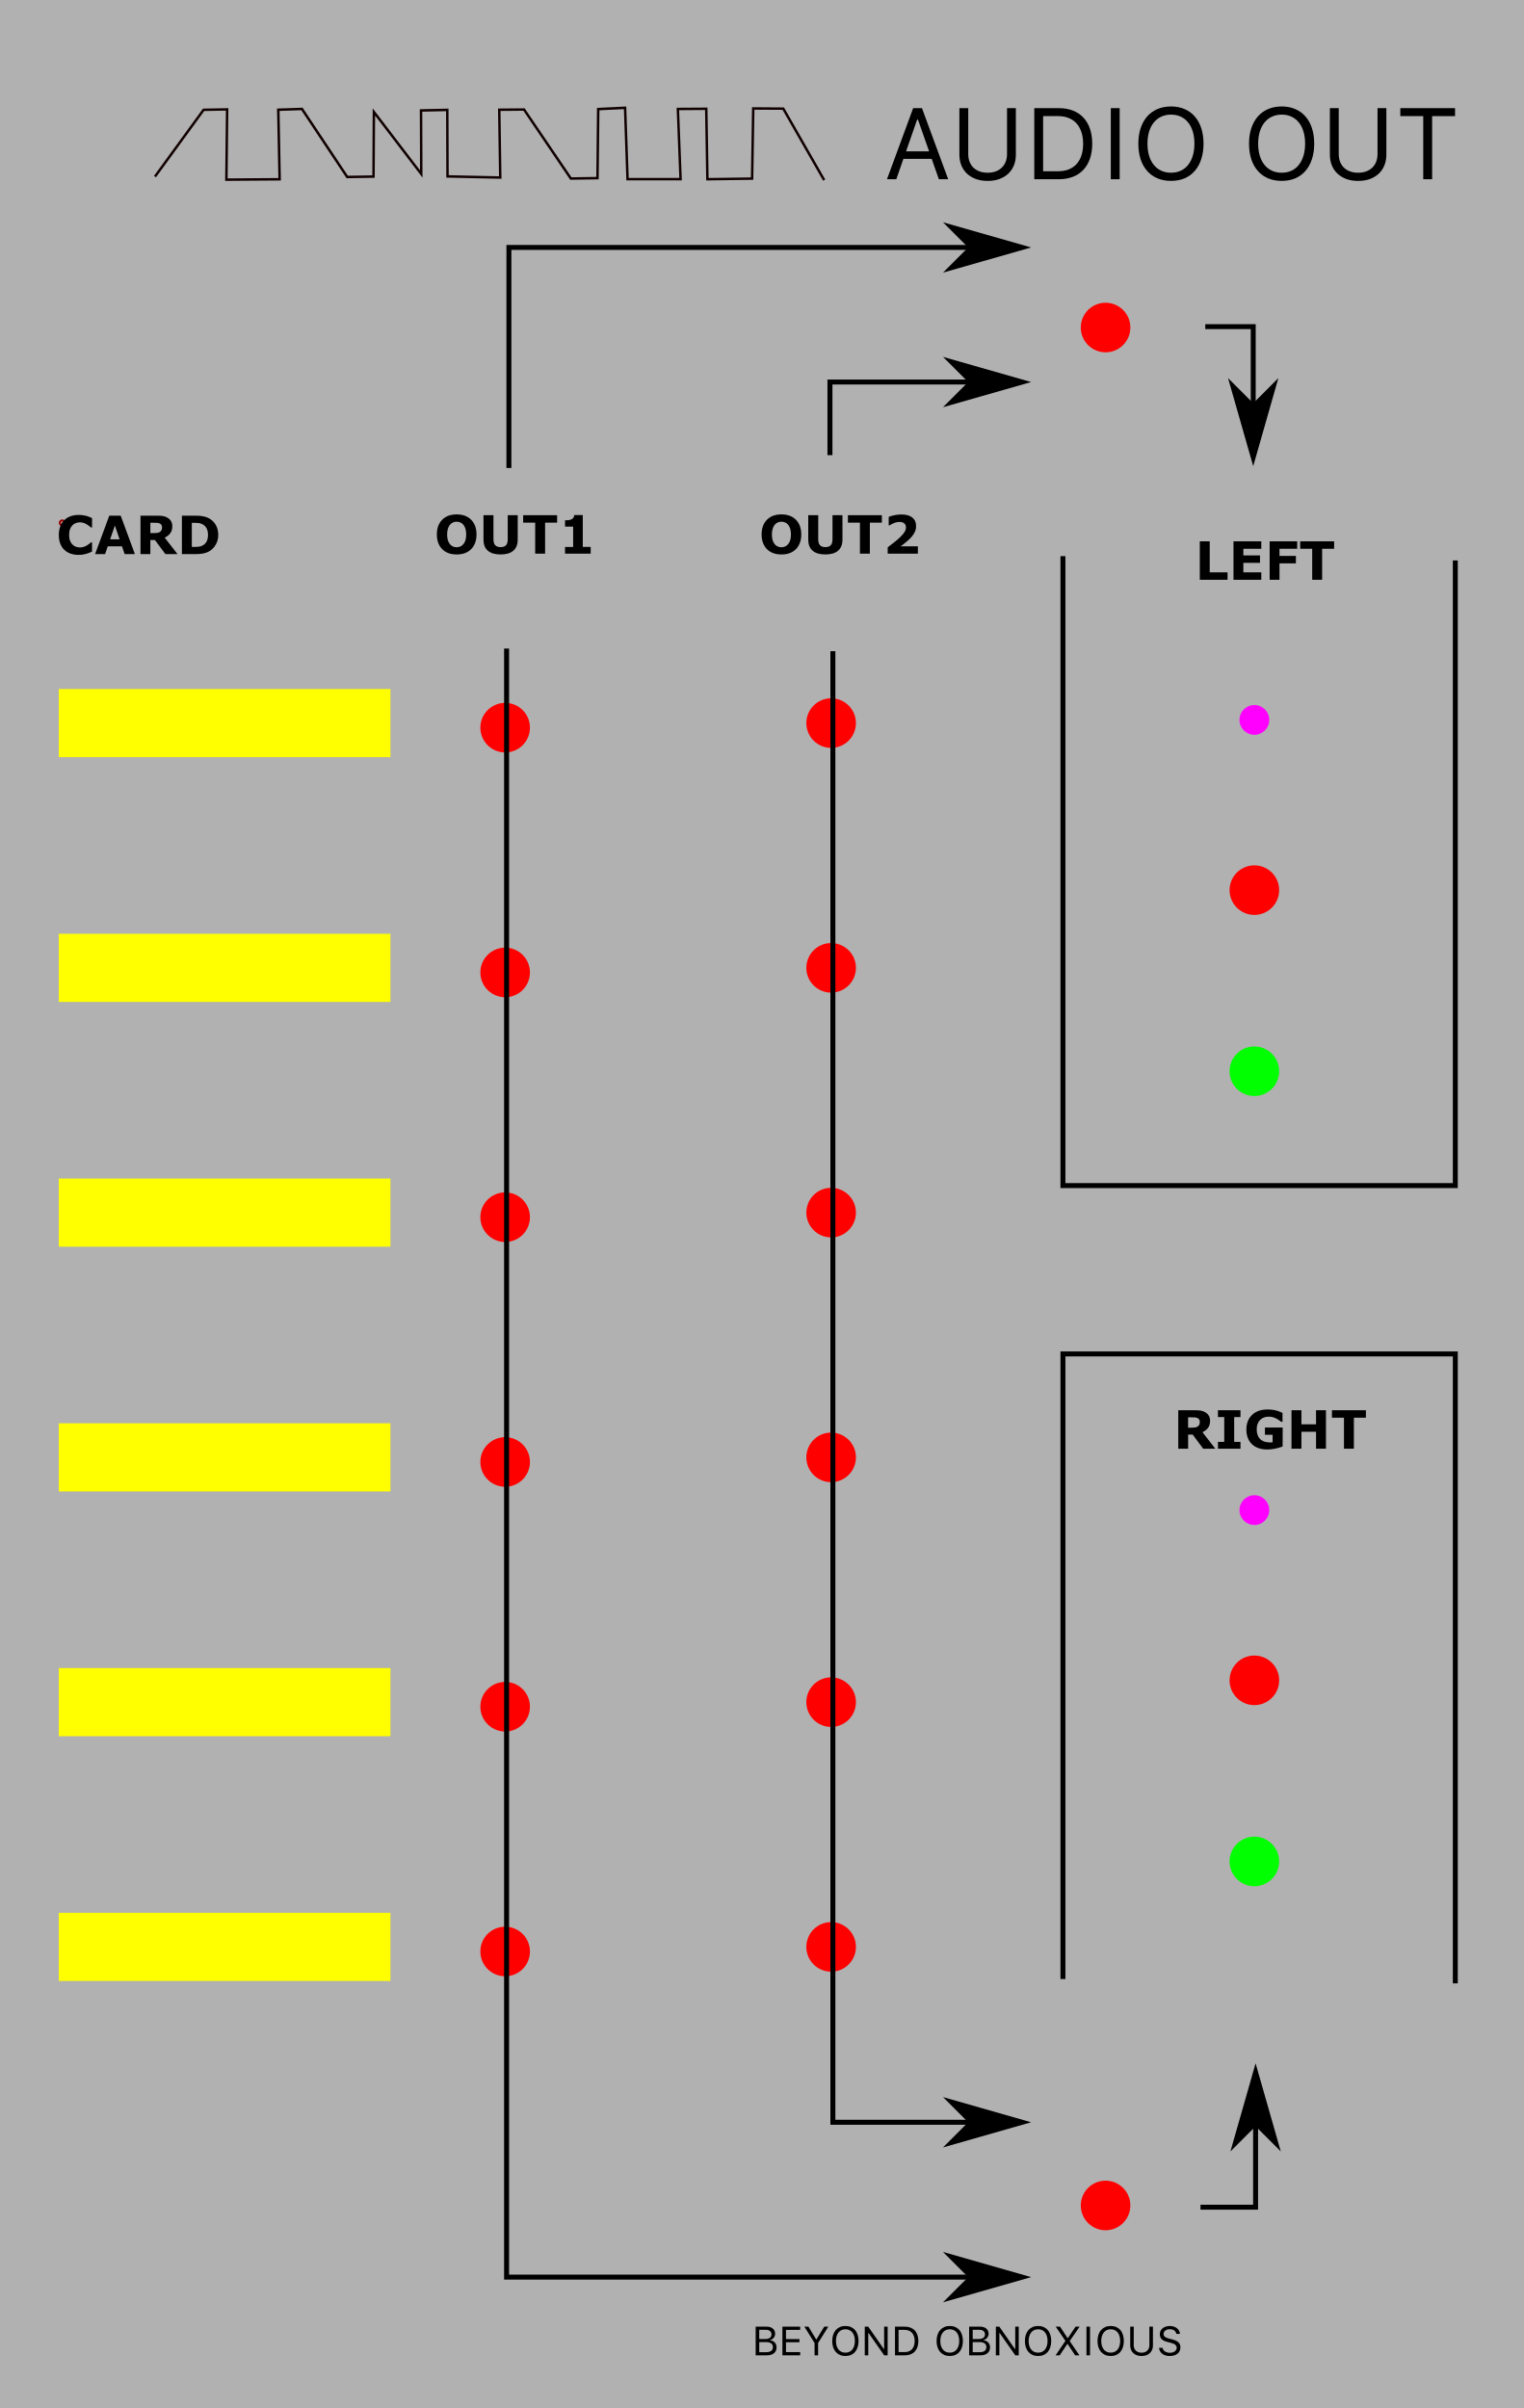
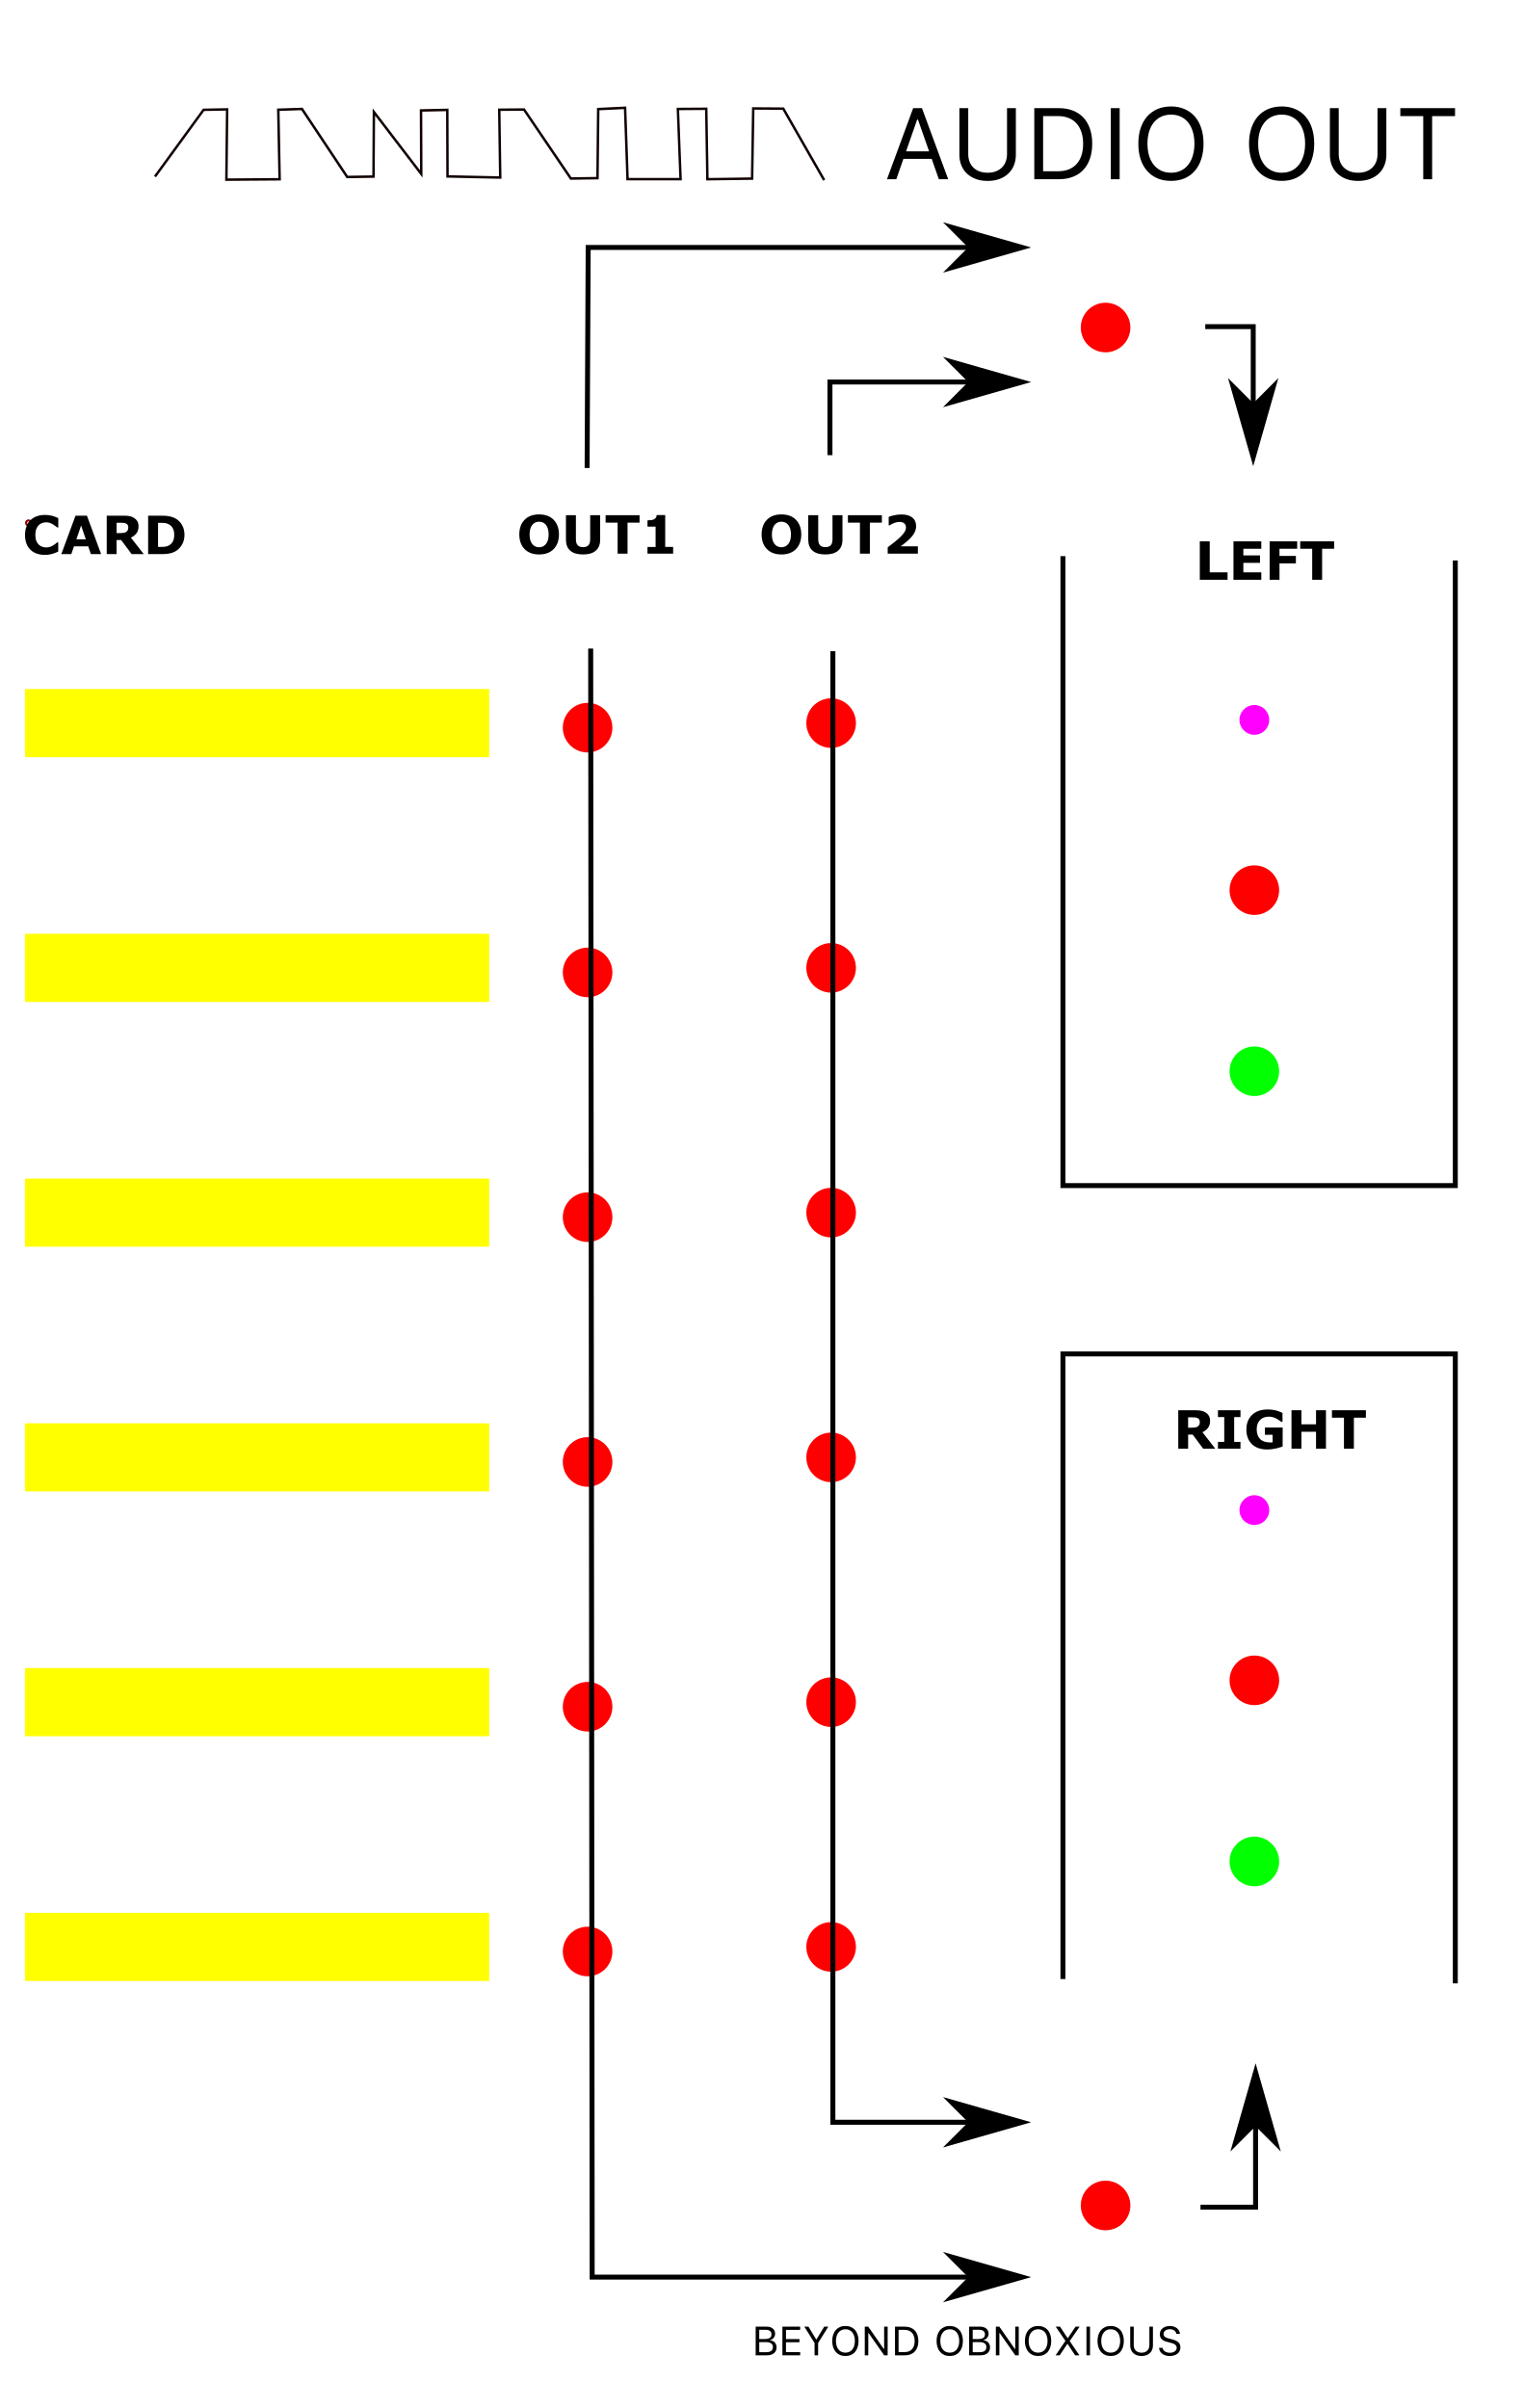
<svg xmlns="http://www.w3.org/2000/svg" width="81.28mm" height="128.5mm" viewBox="0 0 81.28 128.5" version="1.1" id="svg1199">
  <defs id="defs1196">
    <marker style="overflow:visible" id="Arrow1Lend" refX="0" refY="0" orient="auto">
      <path transform="matrix(-0.8,0,0,-0.8,-10,0)" style="fill:context-stroke;fill-rule:evenodd;stroke:context-stroke;stroke-width:1pt" d="M 0,0 5,-5 -12.5,0 5,5 Z" id="path6358" />
    </marker>
    <marker style="overflow:visible" id="marker6625" refX="0" refY="0" orient="auto">
      <path transform="matrix(0.8,0,0,0.8,10,0)" style="fill:context-stroke;fill-rule:evenodd;stroke:context-stroke;stroke-width:1pt" d="M 0,0 5,-5 -12.5,0 5,5 Z" id="path6623" />
    </marker>
    <marker style="overflow:visible" id="Arrow1Lstart" refX="0" refY="0" orient="auto">
      <path transform="matrix(0.8,0,0,0.8,10,0)" style="fill:context-stroke;fill-rule:evenodd;stroke:context-stroke;stroke-width:1pt" d="M 0,0 5,-5 -12.5,0 5,5 Z" id="path6355" />
    </marker>
    <marker style="overflow:visible" id="Arrow1Lend-5" refX="0" refY="0" orient="auto">
      <path transform="matrix(-0.8,0,0,-0.8,-10,0)" style="fill:context-stroke;fill-rule:evenodd;stroke:context-stroke;stroke-width:1pt" d="M 0,0 5,-5 -12.5,0 5,5 Z" id="path6358-6" />
    </marker>
  </defs>
-   <g id="layer3" style="display:inline">
+   <g id="layer3" style="display:none">
    <rect style="display:inline;fill:#b1b1b1;fill-opacity:1;stroke:#980000;stroke-width:0.313" id="rect1059" width="108.311" height="131.588" x="-2.507" y="-1.262" />
  </g>
  <g id="layer1" style="display:inline">
-     <rect id="f9b09e17-fc78-4216-9b09-40d2874876ff" data-name="Screen" y="102.076" width="17.694" height="3.636" x="3.137" style="display:inline;fill:#ffff00;stroke-width:0.071" />
-     <circle id="b903da6b-121c-4663-8772-b399a6eccb9e-7" data-name="Tempo#RoundLargeBlackKnob" cx="26.953" cy="104.139" r="1.323" style="display:inline;fill:#ff0000;stroke-width:0.265" />
+     <rect id="f9b09e17-fc78-4216-9b09-40d2874876ff" data-name="Screen" y="102.076" width="24.766" height="3.636" x="1.335" style="display:inline;fill:#ffff00;stroke-width:0.084" />
+     <circle id="b903da6b-121c-4663-8772-b399a6eccb9e-7" data-name="Tempo#RoundLargeBlackKnob" cx="31.352" cy="104.139" r="1.323" style="display:inline;fill:#ff0000;stroke-width:0.265" />
    <circle id="b903da6b-121c-4663-8772-b399a6eccb9e-7-7" data-name="Tempo#RoundLargeBlackKnob" cx="44.346" cy="103.894" r="1.323" style="display:inline;fill:#ff0000;stroke-width:0.265" />
    <circle id="b903da6b-121c-4663-8772-b399a6eccb9e-7-7-55" data-name="Tempo#RoundLargeBlackKnob" cx="58.989" cy="117.692" r="1.323" style="display:inline;fill:#ff0000;stroke-width:0.265" />
    <circle id="b903da6b-121c-4663-8772-b399a6eccb9e-7-7-55-4" data-name="Tempo#RoundLargeBlackKnob" cx="58.989" cy="17.478" r="1.323" style="display:inline;fill:#ff0000;stroke-width:0.265" />
-     <rect id="f9b09e17-fc78-4216-9b09-40d2874876ff-3" data-name="Screen" y="49.83" width="17.694" height="3.636" x="3.137" style="display:inline;fill:#ffff00;stroke-width:0.071" />
-     <circle id="b903da6b-121c-4663-8772-b399a6eccb9e-7-0" data-name="Tempo#RoundLargeBlackKnob" cx="26.953" cy="51.893" r="1.323" style="display:inline;fill:#ff0000;stroke-width:0.265" />
+     <rect id="f9b09e17-fc78-4216-9b09-40d2874876ff-3" data-name="Screen" y="49.83" width="24.766" height="3.636" x="1.335" style="display:inline;fill:#ffff00;stroke-width:0.084" />
+     <circle id="b903da6b-121c-4663-8772-b399a6eccb9e-7-0" data-name="Tempo#RoundLargeBlackKnob" cx="31.352" cy="51.893" r="1.323" style="display:inline;fill:#ff0000;stroke-width:0.265" />
    <circle id="b903da6b-121c-4663-8772-b399a6eccb9e-7-7-8" data-name="Tempo#RoundLargeBlackKnob" cx="44.346" cy="51.648" r="1.323" style="display:inline;fill:#ff0000;stroke-width:0.265" />
-     <rect id="f9b09e17-fc78-4216-9b09-40d2874876ff-09" data-name="Screen" y="75.953" width="17.694" height="3.636" x="3.137" style="display:inline;fill:#ffff00;stroke-width:0.071" />
-     <circle id="b903da6b-121c-4663-8772-b399a6eccb9e-7-37" data-name="Tempo#RoundLargeBlackKnob" cx="26.953" cy="78.016" r="1.323" style="display:inline;fill:#ff0000;stroke-width:0.265" />
+     <rect id="f9b09e17-fc78-4216-9b09-40d2874876ff-09" data-name="Screen" y="75.953" width="24.766" height="3.636" x="1.335" style="display:inline;fill:#ffff00;stroke-width:0.084" />
+     <circle id="b903da6b-121c-4663-8772-b399a6eccb9e-7-37" data-name="Tempo#RoundLargeBlackKnob" cx="31.352" cy="78.016" r="1.323" style="display:inline;fill:#ff0000;stroke-width:0.265" />
    <circle id="b903da6b-121c-4663-8772-b399a6eccb9e-7-7-5" data-name="Tempo#RoundLargeBlackKnob" cx="44.346" cy="77.771" r="1.323" style="display:inline;fill:#ff0000;stroke-width:0.265" />
-     <rect id="f9b09e17-fc78-4216-9b09-40d2874876ff-09-3" data-name="Screen" y="62.892" width="17.694" height="3.636" x="3.137" style="display:inline;fill:#ffff00;stroke-width:0.071" />
-     <circle id="b903da6b-121c-4663-8772-b399a6eccb9e-7-37-0" data-name="Tempo#RoundLargeBlackKnob" cx="26.953" cy="64.954" r="1.323" style="display:inline;fill:#ff0000;stroke-width:0.265" />
+     <rect id="f9b09e17-fc78-4216-9b09-40d2874876ff-09-3" data-name="Screen" y="62.892" width="24.766" height="3.636" x="1.335" style="display:inline;fill:#ffff00;stroke-width:0.084" />
+     <circle id="b903da6b-121c-4663-8772-b399a6eccb9e-7-37-0" data-name="Tempo#RoundLargeBlackKnob" cx="31.352" cy="64.954" r="1.323" style="display:inline;fill:#ff0000;stroke-width:0.265" />
    <circle id="b903da6b-121c-4663-8772-b399a6eccb9e-7-7-5-4" data-name="Tempo#RoundLargeBlackKnob" cx="44.346" cy="64.71" r="1.323" style="display:inline;fill:#ff0000;stroke-width:0.265" />
-     <rect id="f9b09e17-fc78-4216-9b09-40d2874876ff-2" data-name="Screen" y="89.015" width="17.694" height="3.636" x="3.137" style="display:inline;fill:#ffff00;stroke-width:0.071" />
-     <circle id="b903da6b-121c-4663-8772-b399a6eccb9e-7-9" data-name="Tempo#RoundLargeBlackKnob" cx="26.953" cy="91.077" r="1.323" style="display:inline;fill:#ff0000;stroke-width:0.265" />
+     <rect id="f9b09e17-fc78-4216-9b09-40d2874876ff-2" data-name="Screen" y="89.015" width="24.766" height="3.636" x="1.335" style="display:inline;fill:#ffff00;stroke-width:0.084" />
+     <circle id="b903da6b-121c-4663-8772-b399a6eccb9e-7-9" data-name="Tempo#RoundLargeBlackKnob" cx="31.352" cy="91.077" r="1.323" style="display:inline;fill:#ff0000;stroke-width:0.265" />
    <circle id="b903da6b-121c-4663-8772-b399a6eccb9e-7-7-7" data-name="Tempo#RoundLargeBlackKnob" cx="44.346" cy="90.833" r="1.323" style="display:inline;fill:#ff0000;stroke-width:0.265" />
-     <rect id="f9b09e17-fc78-4216-9b09-40d2874876ff-0" data-name="Screen" y="36.769" width="17.694" height="3.636" x="3.137" style="display:inline;fill:#ffff00;stroke-width:0.071" />
-     <circle id="b903da6b-121c-4663-8772-b399a6eccb9e-7-4" data-name="Tempo#RoundLargeBlackKnob" cx="26.953" cy="38.831" r="1.323" style="display:inline;fill:#ff0000;stroke-width:0.265" />
+     <rect id="f9b09e17-fc78-4216-9b09-40d2874876ff-0" data-name="Screen" y="36.769" width="24.766" height="3.636" x="1.335" style="display:inline;fill:#ffff00;stroke-width:0.084" />
+     <circle id="b903da6b-121c-4663-8772-b399a6eccb9e-7-4" data-name="Tempo#RoundLargeBlackKnob" cx="31.352" cy="38.831" r="1.323" style="display:inline;fill:#ff0000;stroke-width:0.265" />
    <circle id="b903da6b-121c-4663-8772-b399a6eccb9e-7-7-6" data-name="Tempo#RoundLargeBlackKnob" cx="44.346" cy="38.587" r="1.323" style="display:inline;fill:#ff0000;stroke-width:0.265" />
    <circle id="b39d990d-64d8-41f9-b92c-7dcc2247a0f0-1-4-4-6-1" data-name="In03#PJ301MPort" cx="66.928" cy="57.166" r="1.323" style="display:inline;opacity:0.99;fill:#00ff00;stroke-width:0.265" />
    <circle id="circle3173" data-name="RGreen1#RedLight" cx="66.928" cy="38.417" r="0.794" style="display:inline;fill:#ff00ff;stroke-width:0.265" />
    <circle id="b903da6b-121c-4663-8772-b399a6eccb9e-76" data-name="Tempo#RoundLargeBlackKnob" cx="66.928" cy="47.501" r="1.323" style="display:inline;fill:#ff0000;stroke-width:0.265" />
    <circle id="b39d990d-64d8-41f9-b92c-7dcc2247a0f0-1-4-4-6-1-1" data-name="In03#PJ301MPort" cx="66.928" cy="99.334" r="1.323" style="display:inline;opacity:0.99;fill:#00ff00;stroke-width:0.265" />
    <circle id="circle3173-9" data-name="RGreen1#RedLight" cx="66.928" cy="80.585" r="0.794" style="display:inline;fill:#ff00ff;stroke-width:0.265" />
    <circle id="b903da6b-121c-4663-8772-b399a6eccb9e-76-2" data-name="Tempo#RoundLargeBlackKnob" cx="66.928" cy="89.669" r="1.323" style="display:inline;fill:#ff0000;stroke-width:0.265" />
  </g>
  <g id="layer2" style="display:inline">
-     <g id="path1674">
+     <g id="path1674" transform="translate(-1.801821)">
      <path style="color:#000000;fill:#b1b1b1;stroke-width:0.265;-inkscape-stroke:none" d="m 3.38,27.902 a 0.055,0.055 0 0 1 -0.055,0.055 0.055,0.055 0 0 1 -0.055,-0.055 0.055,0.055 0 0 1 0.055,-0.055 0.055,0.055 0 0 1 0.055,0.055 z" id="path1860" />
      <path style="color:#000000;fill:#980000;-inkscape-stroke:none" d="m 3.324,27.715 c -0.102,0 -0.188,0.086 -0.188,0.188 0,0.102 0.086,0.188 0.188,0.188 0.102,0 0.188,-0.086 0.188,-0.188 0,-0.102 -0.086,-0.188 -0.188,-0.188 z m 0,0.109 c 0.041,0 0.078,0.037 0.078,0.078 0,0.041 -0.037,0.076 -0.078,0.076 -0.041,0 -0.076,-0.035 -0.076,-0.076 0,-0.041 0.035,-0.078 0.076,-0.078 z" id="path1862" />
    </g>
-     <g aria-label="CARD" id="text2294" style="font-weight:bold;font-size:2.822px;-inkscape-font-specification:'sans-serif, Bold';stroke-width:0.265">
-       <path d="m 4.185,29.61 q -0.229,0 -0.423,-0.068 -0.193,-0.068 -0.332,-0.201 -0.139,-0.134 -0.216,-0.333 -0.076,-0.2 -0.076,-0.462 0,-0.244 0.073,-0.442 0.073,-0.198 0.212,-0.34 0.134,-0.136 0.331,-0.211 0.198,-0.074 0.433,-0.074 0.13,0 0.233,0.015 0.105,0.014 0.193,0.037 0.092,0.026 0.167,0.059 0.076,0.032 0.132,0.059 v 0.497 h -0.061 q -0.039,-0.033 -0.098,-0.079 -0.058,-0.045 -0.132,-0.09 -0.076,-0.044 -0.164,-0.074 -0.088,-0.03 -0.189,-0.03 -0.112,0 -0.212,0.036 -0.101,0.034 -0.186,0.116 -0.081,0.079 -0.132,0.208 -0.05,0.13 -0.05,0.314 0,0.193 0.054,0.322 0.055,0.13 0.138,0.204 0.084,0.076 0.187,0.109 0.103,0.032 0.204,0.032 0.096,0 0.19,-0.029 0.095,-0.029 0.175,-0.079 0.068,-0.04 0.125,-0.085 0.058,-0.045 0.095,-0.079 h 0.055 v 0.491 q -0.077,0.034 -0.147,0.065 -0.07,0.03 -0.147,0.052 -0.101,0.029 -0.189,0.044 -0.088,0.015 -0.243,0.015 z" id="path1864" />
+     <g aria-label="CARD" id="text2294" style="font-weight:bold;font-size:2.822px;-inkscape-font-specification:'sans-serif, Bold';stroke-width:0.265" transform="translate(-1.801821)">
+       <path d="m 4.185,29.61 q -0.229,0 -0.423,-0.068 Q 3.569,29.475 3.429,29.341 3.29,29.208 3.213,29.008 3.137,28.808 3.137,28.546 q 0,-0.244 0.073,-0.442 0.073,-0.198 0.212,-0.34 0.134,-0.136 0.331,-0.211 0.198,-0.074 0.433,-0.074 0.13,0 0.233,0.015 0.105,0.014 0.193,0.037 0.092,0.026 0.167,0.059 0.076,0.032 0.132,0.059 V 28.146 h -0.061 q -0.039,-0.033 -0.098,-0.079 -0.058,-0.045 -0.132,-0.09 -0.076,-0.044 -0.164,-0.074 -0.088,-0.03 -0.189,-0.03 -0.112,0 -0.212,0.036 -0.101,0.034 -0.186,0.116 -0.081,0.079 -0.132,0.208 -0.05,0.13 -0.05,0.314 0,0.193 0.054,0.322 0.055,0.13 0.138,0.204 0.084,0.076 0.187,0.109 0.103,0.032 0.204,0.032 0.096,0 0.19,-0.029 0.095,-0.029 0.175,-0.079 0.068,-0.04 0.125,-0.085 0.058,-0.045 0.095,-0.079 h 0.055 v 0.491 q -0.077,0.034 -0.147,0.065 -0.07,0.03 -0.147,0.052 -0.101,0.029 -0.189,0.044 -0.088,0.015 -0.243,0.015 z" id="path1864" />
      <path d="M 7.198,29.57 H 6.651 L 6.509,29.155 H 5.749 L 5.607,29.57 H 5.073 L 5.831,27.518 H 6.44 Z M 6.381,28.779 6.129,28.043 5.877,28.779 Z" id="path1866" />
-       <path d="m 8.647,28.146 q 0,-0.077 -0.032,-0.132 -0.032,-0.055 -0.109,-0.087 -0.054,-0.022 -0.125,-0.026 -0.072,-0.005 -0.167,-0.005 H 8.022 v 0.553 h 0.163 q 0.127,0 0.212,-0.012 0.085,-0.012 0.143,-0.057 0.055,-0.043 0.08,-0.094 0.026,-0.052 0.026,-0.139 z M 9.472,29.57 H 8.826 L 8.266,28.818 H 8.022 V 29.57 H 7.496 v -2.052 h 0.887 q 0.182,0 0.313,0.021 0.131,0.021 0.245,0.09 0.116,0.069 0.183,0.179 0.069,0.109 0.069,0.274 0,0.227 -0.106,0.371 -0.105,0.143 -0.3,0.238 z" id="path1868" />
+       <path d="m 8.647,28.146 q 0,-0.077 -0.032,-0.132 -0.032,-0.055 -0.109,-0.087 -0.054,-0.022 -0.125,-0.026 -0.072,-0.005 -0.167,-0.005 h -0.192 v 0.553 h 0.163 q 0.127,0 0.212,-0.012 0.085,-0.012 0.143,-0.057 0.055,-0.043 0.08,-0.094 0.026,-0.052 0.026,-0.139 z M 9.472,29.57 H 8.826 L 8.266,28.818 H 8.022 V 29.57 H 7.496 v -2.052 h 0.887 q 0.182,0 0.313,0.021 0.131,0.021 0.245,0.09 0.116,0.069 0.183,0.179 0.069,0.109 0.069,0.274 0,0.227 -0.106,0.371 -0.105,0.143 -0.3,0.238 z" id="path1868" />
      <path d="m 11.645,28.546 q 0,0.287 -0.131,0.514 -0.131,0.226 -0.331,0.347 -0.15,0.091 -0.329,0.127 -0.179,0.036 -0.424,0.036 H 9.706 v -2.052 h 0.744 q 0.251,0 0.433,0.043 0.182,0.041 0.306,0.119 0.212,0.13 0.333,0.35 0.123,0.219 0.123,0.517 z m -0.547,-0.004 q 0,-0.203 -0.074,-0.346 -0.073,-0.145 -0.233,-0.226 -0.081,-0.04 -0.167,-0.054 -0.084,-0.015 -0.255,-0.015 h -0.134 v 1.284 h 0.134 q 0.189,0 0.277,-0.017 0.088,-0.018 0.172,-0.063 0.145,-0.083 0.212,-0.22 0.068,-0.139 0.068,-0.343 z" id="path1870" />
    </g>
-     <g aria-label="OUT1" id="text2294-6" style="font-weight:bold;font-size:2.822px;-inkscape-font-specification:'sans-serif, Bold';stroke-width:0.265">
+     <g aria-label="OUT1" id="text2294-6" style="font-weight:bold;font-size:2.822px;-inkscape-font-specification:'sans-serif, Bold';stroke-width:0.265" transform="translate(4.399202)">
      <path d="m 25.424,28.52 q 0,0.491 -0.281,0.78 -0.281,0.288 -0.777,0.288 -0.495,0 -0.776,-0.288 -0.281,-0.289 -0.281,-0.78 0,-0.495 0.281,-0.781 0.281,-0.288 0.776,-0.288 0.493,0 0.776,0.288 0.282,0.287 0.282,0.781 z m -0.701,0.52 q 0.077,-0.094 0.114,-0.22 0.037,-0.128 0.037,-0.3 0,-0.185 -0.043,-0.314 -0.043,-0.13 -0.112,-0.209 -0.07,-0.083 -0.163,-0.12 -0.091,-0.037 -0.19,-0.037 -0.101,0 -0.19,0.036 -0.088,0.036 -0.163,0.119 -0.069,0.077 -0.113,0.214 -0.043,0.135 -0.043,0.314 0,0.183 0.041,0.313 0.043,0.128 0.112,0.209 0.069,0.081 0.161,0.12 0.092,0.039 0.194,0.039 0.102,0 0.194,-0.039 0.092,-0.04 0.161,-0.123 z" id="path1881" />
      <path d="m 27.623,28.802 q 0,0.38 -0.232,0.583 -0.232,0.203 -0.682,0.203 -0.451,0 -0.682,-0.203 -0.23,-0.203 -0.23,-0.582 V 27.493 h 0.532 v 1.28 q 0,0.214 0.09,0.318 0.09,0.105 0.291,0.105 0.198,0 0.289,-0.101 0.092,-0.101 0.092,-0.322 V 27.493 h 0.532 z" id="path1883" />
      <path d="m 29.725,27.89 h -0.641 v 1.655 H 28.555 V 27.89 H 27.914 V 27.493 h 1.811 z" id="path1885" />
      <path d="M 31.517,29.545 H 30.148 v -0.358 h 0.433 V 28.102 H 30.148 v -0.335 q 0.099,0 0.19,-0.011 0.091,-0.012 0.152,-0.041 0.072,-0.034 0.107,-0.09 0.036,-0.055 0.041,-0.138 h 0.456 v 1.699 h 0.423 z" id="path1887" />
    </g>
    <g aria-label="LEFT" id="text2294-6-4" style="font-weight:bold;font-size:2.822px;-inkscape-font-specification:'sans-serif, Bold';stroke-width:0.265">
      <path d="M 65.497,30.939 H 64.017 V 28.888 h 0.529 v 1.655 h 0.951 z" id="path1898" />
      <path d="M 67.298,30.939 H 65.814 V 28.888 h 1.484 v 0.397 H 66.34 v 0.354 h 0.889 v 0.397 H 66.34 v 0.507 h 0.958 z" id="path1900" />
      <path d="m 69.213,29.284 h -0.944 v 0.382 h 0.875 v 0.397 h -0.875 v 0.876 h -0.526 V 28.888 h 1.47 z" id="path1902" />
      <path d="m 71.184,29.284 h -0.641 v 1.655 H 70.014 V 29.284 H 69.373 V 28.888 h 1.811 z" id="path1904" />
    </g>
    <g aria-label="RIGHT" id="text2294-6-4-3" style="font-weight:bold;font-size:2.822px;-inkscape-font-specification:'sans-serif, Bold';stroke-width:0.265">
      <path d="m 64.018,75.884 q 0,-0.077 -0.032,-0.132 -0.032,-0.055 -0.109,-0.087 -0.054,-0.022 -0.125,-0.026 -0.072,-0.005 -0.167,-0.005 h -0.192 v 0.553 h 0.163 q 0.127,0 0.212,-0.012 0.085,-0.012 0.143,-0.057 0.055,-0.043 0.08,-0.094 0.026,-0.052 0.026,-0.139 z m 0.825,1.424 h -0.646 l -0.559,-0.752 h -0.244 v 0.752 h -0.526 v -2.052 h 0.887 q 0.182,0 0.313,0.021 0.131,0.021 0.245,0.09 0.116,0.069 0.183,0.179 0.069,0.109 0.069,0.274 0,0.227 -0.106,0.371 -0.105,0.143 -0.3,0.238 z" id="path1915" />
      <path d="M 66.187,77.308 H 64.985 V 76.944 h 0.336 v -1.324 h -0.336 v -0.364 h 1.202 v 0.364 h -0.336 v 1.324 h 0.336 z" id="path1917" />
      <path d="m 68.436,77.191 q -0.138,0.054 -0.365,0.107 -0.227,0.052 -0.453,0.052 -0.524,0 -0.82,-0.284 -0.296,-0.285 -0.296,-0.787 0,-0.478 0.299,-0.77 0.299,-0.294 0.834,-0.294 0.203,0 0.386,0.037 0.183,0.036 0.408,0.145 v 0.481 h -0.059 q -0.039,-0.029 -0.113,-0.081 -0.074,-0.054 -0.143,-0.091 -0.08,-0.044 -0.187,-0.076 -0.106,-0.032 -0.226,-0.032 -0.141,0 -0.255,0.041 -0.114,0.041 -0.205,0.127 -0.087,0.083 -0.138,0.211 -0.05,0.127 -0.05,0.294 0,0.34 0.181,0.521 0.181,0.181 0.533,0.181 0.03,0 0.066,-0.001 0.037,-0.001 0.068,-0.004 V 76.565 h -0.409 v -0.387 h 0.947 z" id="path1919" />
      <path d="M 70.748,77.308 H 70.219 V 76.404 h -0.781 v 0.904 H 68.909 v -2.052 h 0.529 v 0.751 h 0.781 v -0.751 h 0.529 z" id="path1921" />
      <path d="m 72.879,75.653 h -0.641 v 1.655 H 71.709 V 75.653 h -0.641 v -0.397 h 1.811 z" id="path1923" />
    </g>
    <g aria-label="OUT2" id="text2294-0" style="font-weight:bold;font-size:2.822px;-inkscape-font-specification:'sans-serif, Bold';stroke-width:0.265">
      <path d="m 42.752,28.52 q 0,0.491 -0.281,0.78 -0.281,0.288 -0.777,0.288 -0.495,0 -0.776,-0.288 -0.281,-0.289 -0.281,-0.78 0,-0.495 0.281,-0.781 0.281,-0.288 0.776,-0.288 0.493,0 0.776,0.288 0.282,0.287 0.282,0.781 z m -0.701,0.52 q 0.077,-0.094 0.114,-0.22 0.037,-0.128 0.037,-0.3 0,-0.185 -0.043,-0.314 -0.043,-0.13 -0.112,-0.209 -0.07,-0.083 -0.163,-0.12 -0.091,-0.037 -0.19,-0.037 -0.101,0 -0.19,0.036 -0.088,0.036 -0.163,0.119 -0.069,0.077 -0.113,0.214 -0.043,0.135 -0.043,0.314 0,0.183 0.041,0.313 0.043,0.128 0.112,0.209 0.069,0.081 0.161,0.12 0.092,0.039 0.194,0.039 0.102,0 0.194,-0.039 0.092,-0.04 0.161,-0.123 z" id="path1936" />
      <path d="m 44.951,28.802 q 0,0.38 -0.232,0.583 -0.232,0.203 -0.682,0.203 -0.451,0 -0.682,-0.203 -0.23,-0.203 -0.23,-0.582 V 27.493 h 0.532 v 1.28 q 0,0.214 0.09,0.318 0.09,0.105 0.291,0.105 0.198,0 0.289,-0.101 0.092,-0.101 0.092,-0.322 V 27.493 h 0.532 z" id="path1938" />
      <path d="m 47.053,27.89 h -0.641 v 1.655 H 45.883 V 27.89 H 45.242 V 27.493 h 1.811 z" id="path1940" />
      <path d="M 48.975,29.545 H 47.364 V 29.206 q 0.185,-0.134 0.369,-0.284 0.186,-0.15 0.298,-0.259 0.167,-0.161 0.237,-0.281 0.07,-0.12 0.07,-0.237 0,-0.141 -0.091,-0.216 -0.09,-0.077 -0.259,-0.077 -0.127,0 -0.267,0.052 -0.139,0.052 -0.259,0.134 h -0.044 v -0.456 q 0.098,-0.043 0.288,-0.085 0.192,-0.043 0.383,-0.043 0.386,0 0.588,0.163 0.203,0.161 0.203,0.458 0,0.194 -0.098,0.369 -0.096,0.175 -0.296,0.361 -0.125,0.116 -0.252,0.214 -0.127,0.096 -0.181,0.135 h 0.922 z" id="path1942" />
    </g>
    <g id="path6726">
      <path style="color:#000000;fill:#000000;-inkscape-stroke:none" d="M 64.309,17.299 V 17.562 h 2.426 v 6.801 h 0.264 v -7.064 z" id="path1965" />
      <g id="g1955">
        <g id="path1957">
          <path style="color:#000000;fill:#000000;fill-rule:evenodd;stroke-width:0.212pt;-inkscape-stroke:none" d="m 66.866,21.718 -1.058,-1.058 1.058,3.704 1.058,-3.704 z" id="path1961" />
          <path style="color:#000000;fill:#000000;fill-rule:evenodd;-inkscape-stroke:none" d="m 65.523,20.176 1.344,4.701 1.342,-4.701 -1.342,1.344 z m 0.568,0.967 0.775,0.775 0.1,-0.1 0.672,-0.674 -0.771,2.705 z" id="path1963" />
        </g>
      </g>
    </g>
    <g id="path6726-3">
      <path style="color:#000000;fill:#000000;-inkscape-stroke:none" d="m 66.861,110.621 v 7.031 h -2.807 v 0.264 H 67.125 v -7.295 z" id="path1979" />
      <g id="g1969">
        <g id="path1971">
          <path style="color:#000000;fill:#000000;fill-rule:evenodd;stroke-width:0.212pt;-inkscape-stroke:none" d="m 66.994,113.268 1.058,1.058 -1.058,-3.704 -1.058,3.704 z" id="path1975" />
          <path style="color:#000000;fill:#000000;fill-rule:evenodd;-inkscape-stroke:none" d="m 66.994,110.107 -1.344,4.703 1.344,-1.344 1.344,1.344 z m -0.002,1.027 0.773,2.705 -0.771,-0.771 -0.1,0.1 -0.676,0.676 z" id="path1977" />
        </g>
      </g>
    </g>
    <g id="path7426">
-       <path style="color:#000000;fill:#000000;-inkscape-stroke:none" d="m 26.896,34.609 v 87.039 h 27.607 v -0.266 H 27.162 V 34.609 Z" id="path1993" />
+       <path style="color:#000000;fill:#000000;-inkscape-stroke:none" d="m 31.384,34.609 0.079,87.039 23.041,0 v -0.266 l -22.775,0 -0.079,-86.773 z" id="path1993" />
      <g id="g1983">
        <g id="path1985">
          <path style="color:#000000;fill:#000000;fill-rule:evenodd;stroke-width:0.212pt;-inkscape-stroke:none" d="m 51.857,121.515 -1.058,1.058 3.704,-1.058 -3.704,-1.058 z" id="path1989" />
          <path style="color:#000000;fill:#000000;fill-rule:evenodd;-inkscape-stroke:none" d="m 50.314,120.172 1.344,1.344 -1.344,1.344 4.703,-1.344 z m 0.967,0.568 2.709,0.775 -2.705,0.771 0.771,-0.771 -0.1,-0.1 z" id="path1991" />
        </g>
      </g>
    </g>
    <g id="path7428">
-       <path style="color:#000000;fill:#000000;-inkscape-stroke:none" d="m 27.021,13.072 v 11.902 h 0.264 V 13.336 h 27.219 v -0.264 z" id="path2007" />
+       <path style="color:#000000;fill:#000000;-inkscape-stroke:none" d="m 31.251,13.072 -0.057,11.902 h 0.264 l 0.057,-11.639 h 22.989 v -0.264 z" id="path2007" />
      <g id="g1997">
        <g id="path1999">
          <path style="color:#000000;fill:#000000;fill-rule:evenodd;stroke-width:0.212pt;-inkscape-stroke:none" d="m 51.857,13.205 -1.058,1.058 3.704,-1.058 -3.704,-1.058 z" id="path2003" />
          <path style="color:#000000;fill:#000000;fill-rule:evenodd;-inkscape-stroke:none" d="m 50.314,11.861 1.344,1.344 -1.344,1.344 4.703,-1.344 z m 0.967,0.568 2.709,0.773 -2.705,0.773 0.771,-0.771 -0.1,-0.1 z" id="path2005" />
        </g>
      </g>
    </g>
    <g id="path7430">
      <path style="color:#000000;fill:#000000;-inkscape-stroke:none" d="m 44.15,20.254 v 4.035 h 0.266 v -3.771 h 10.088 v -0.264 z" id="path2021" />
      <g id="g2011">
        <g id="path2013">
          <path style="color:#000000;fill:#000000;fill-rule:evenodd;stroke-width:0.212pt;-inkscape-stroke:none" d="m 51.857,20.386 -1.058,1.058 3.704,-1.058 -3.704,-1.058 z" id="path2017" />
          <path style="color:#000000;fill:#000000;fill-rule:evenodd;-inkscape-stroke:none" d="m 50.314,19.043 1.344,1.344 -1.344,1.344 4.703,-1.344 z m 0.967,0.568 2.709,0.775 -2.705,0.771 0.771,-0.771 -0.1,-0.1 z" id="path2019" />
        </g>
      </g>
    </g>
    <g id="path7432">
      <path style="color:#000000;fill:#000000;-inkscape-stroke:none" d="m 44.307,34.75 v 78.635 h 10.197 v -0.266 h -9.932 V 34.75 Z" id="path2035" />
      <g id="g2025">
        <g id="path2027">
          <path style="color:#000000;fill:#000000;fill-rule:evenodd;stroke-width:0.212pt;-inkscape-stroke:none" d="m 51.857,113.252 -1.058,1.058 3.704,-1.058 -3.704,-1.058 z" id="path2031" />
          <path style="color:#000000;fill:#000000;fill-rule:evenodd;-inkscape-stroke:none" d="m 50.314,111.908 1.344,1.344 -1.344,1.344 4.703,-1.344 z m 0.967,0.568 2.709,0.773 -2.705,0.773 0.771,-0.771 -0.1,-0.1 z" id="path2033" />
        </g>
      </g>
    </g>
    <path style="color:#000000;fill:#000000;-inkscape-stroke:none" d="M 56.582,29.678 V 63.4 H 77.781 V 29.908 H 77.518 V 63.135 H 56.846 V 29.678 Z" id="path7938" />
    <path style="color:#000000;fill:#000000;-inkscape-stroke:none" d="m 56.582,72.119 v 33.49 h 0.264 V 72.383 H 77.518 V 105.84 H 77.781 V 72.119 Z" id="path7938-5" />
    <g id="g1468" transform="translate(-5.07923,1.455547)">
      <g aria-label="AUDIO OUT" id="text23912-0" style="font-size:5.25px;font-family:'.Keyboard';-inkscape-font-specification:'.Keyboard, Normal';stroke-width:0.131">
        <path d="M 54.791,7.022 H 53.282 L 52.902,8.109 H 52.405 L 53.802,4.315 h 0.469 l 1.4,3.794 H 55.173 Z M 53.423,6.622 H 54.653 L 54.058,4.927 h -0.044 z" id="path2045" />
        <path d="m 56.741,6.773 q 0,0.215 0.069,0.397 0.069,0.182 0.2,0.313 0.133,0.131 0.326,0.205 0.195,0.074 0.441,0.074 0.246,0 0.438,-0.074 0.192,-0.074 0.323,-0.205 Q 58.671,7.352 58.74,7.17 58.81,6.988 58.81,6.773 V 4.315 h 0.472 v 2.489 q 0,0.305 -0.103,0.561 -0.103,0.254 -0.297,0.441 -0.195,0.185 -0.474,0.29 -0.277,0.103 -0.631,0.103 -0.354,0 -0.633,-0.103 Q 56.864,7.991 56.669,7.806 56.474,7.619 56.372,7.365 56.269,7.109 56.269,6.804 V 4.315 h 0.472 z" id="path2047" />
        <path d="m 61.564,4.315 q 0.423,0 0.754,0.128 0.333,0.128 0.564,0.372 0.231,0.244 0.351,0.597 0.123,0.351 0.123,0.8 0,0.449 -0.123,0.802 -0.12,0.351 -0.351,0.595 -0.228,0.244 -0.561,0.372 -0.333,0.128 -0.756,0.128 h -1.3 V 4.315 Z m -0.828,3.368 h 0.797 q 0.318,0 0.567,-0.097 0.249,-0.1 0.42,-0.287 0.172,-0.19 0.261,-0.461 0.09,-0.274 0.09,-0.62 0,-0.349 -0.092,-0.623 Q 62.689,5.32 62.518,5.13 62.346,4.94 62.097,4.84 61.849,4.74 61.533,4.74 H 60.736 Z" id="path2049" />
        <path d="M 64.348,8.109 V 4.315 h 0.472 v 3.794 z" id="path2051" />
        <path d="m 67.56,4.225 q 0.405,0 0.725,0.141 0.323,0.138 0.546,0.397 0.226,0.256 0.344,0.625 0.12,0.367 0.12,0.823 0,0.454 -0.12,0.82 -0.118,0.367 -0.341,0.628 -0.223,0.259 -0.546,0.4 -0.32,0.138 -0.728,0.138 -0.408,0 -0.731,-0.138 Q 66.506,7.919 66.281,7.66 66.055,7.401 65.935,7.035 65.817,6.665 65.817,6.212 q 0,-0.456 0.12,-0.823 0.123,-0.369 0.349,-0.628 0.228,-0.259 0.549,-0.397 0.323,-0.138 0.725,-0.138 z m 0,0.436 q -0.29,0 -0.523,0.11 -0.231,0.108 -0.395,0.31 -0.164,0.2 -0.251,0.487 -0.087,0.287 -0.087,0.643 0,0.354 0.085,0.641 0.087,0.285 0.249,0.487 0.161,0.203 0.395,0.313 0.233,0.11 0.528,0.11 0.292,0 0.523,-0.11 0.233,-0.11 0.392,-0.313 0.161,-0.203 0.246,-0.487 0.087,-0.287 0.087,-0.641 0,-0.356 -0.087,-0.643 Q 68.637,5.281 68.475,5.081 68.314,4.879 68.083,4.771 67.852,4.661 67.56,4.661 Z" id="path2053" />
        <path d="m 73.466,4.225 q 0.405,0 0.725,0.141 0.323,0.138 0.546,0.397 0.226,0.256 0.344,0.625 0.12,0.367 0.12,0.823 0,0.454 -0.12,0.82 -0.118,0.367 -0.341,0.628 -0.223,0.259 -0.546,0.4 -0.32,0.138 -0.728,0.138 -0.408,0 -0.731,-0.138 Q 72.412,7.919 72.187,7.66 71.961,7.401 71.841,7.035 71.723,6.665 71.723,6.212 q 0,-0.456 0.12,-0.823 0.123,-0.369 0.349,-0.628 0.228,-0.259 0.549,-0.397 0.323,-0.138 0.725,-0.138 z m 0,0.436 q -0.29,0 -0.523,0.11 -0.231,0.108 -0.395,0.31 -0.164,0.2 -0.251,0.487 -0.087,0.287 -0.087,0.643 0,0.354 0.085,0.641 0.087,0.285 0.249,0.487 0.161,0.203 0.395,0.313 0.233,0.11 0.528,0.11 0.292,0 0.523,-0.11 0.233,-0.11 0.392,-0.313 0.161,-0.203 0.246,-0.487 0.087,-0.287 0.087,-0.641 0,-0.356 -0.087,-0.643 Q 74.543,5.281 74.381,5.081 74.22,4.879 73.989,4.771 73.758,4.661 73.466,4.661 Z" id="path2055" />
        <path d="m 76.509,6.773 q 0,0.215 0.069,0.397 0.069,0.182 0.2,0.313 0.133,0.131 0.326,0.205 0.195,0.074 0.441,0.074 0.246,0 0.438,-0.074 0.192,-0.074 0.323,-0.205 0.133,-0.131 0.203,-0.313 0.069,-0.182 0.069,-0.397 V 4.315 h 0.472 v 2.489 q 0,0.305 -0.103,0.561 -0.103,0.254 -0.297,0.441 -0.195,0.185 -0.474,0.29 -0.277,0.103 -0.631,0.103 -0.354,0 -0.633,-0.103 Q 76.632,7.991 76.437,7.806 76.242,7.619 76.14,7.365 76.037,7.109 76.037,6.804 V 4.315 h 0.472 z" id="path2057" />
        <path d="M 81.018,8.109 V 4.74 H 79.795 V 4.315 h 2.92 v 0.426 h -1.223 v 3.368 z" id="path2059" />
      </g>
      <path style="color:#000000;fill:#110000;-inkscape-stroke:none" d="m 38.494,4.227 -1.562,0.076 -0.037,3.682 -1.322,0.02 -2.5,-3.682 -1.422,0.012 0.053,3.617 -2.682,-0.059 -0.012,-3.553 -1.533,0.033 0.012,3.258 -2.525,-3.305 -0.02,3.576 -1.303,0.02 -2.416,-3.631 -1.365,0.045 0.072,3.709 -2.707,0.02 0.039,-3.75 -1.355,0.025 -2.613,3.588 0.107,0.076 2.574,-3.535 1.156,-0.021 -0.041,3.75 2.975,-0.021 -0.072,-3.713 1.16,-0.039 2.416,3.631 1.502,-0.023 0.02,-3.32 2.529,3.309 -0.012,-3.518 1.27,-0.027 0.012,3.547 2.945,0.062 -0.053,-3.621 1.221,-0.01 2.498,3.684 1.521,-0.023 0.039,-3.686 1.305,-0.062 0.131,3.803 2.961,-0.002 -0.145,-3.744 1.383,-0.01 0.061,3.76 2.514,-0.035 0.061,-3.742 1.498,0.008 2.164,3.781 0.115,-0.064 -2.201,-3.846 -1.705,-0.012 -0.061,3.746 -2.256,0.031 -0.061,-3.758 -1.646,0.01 0.143,3.744 -2.697,0.002 z" id="path22502" />
    </g>
    <g aria-label="BEYOND OBNOXIOUS" id="text23912-2" style="font-size:2.117px;font-family:'.Keyboard';-inkscape-font-specification:'.Keyboard, Normal';stroke-width:0.131" transform="translate(32.10355)">
      <path d="m 8.216,125.689 v -1.53 h 0.585 q 0.105,0 0.189,0.027 0.084,0.027 0.143,0.076 0.059,0.05 0.09,0.12 0.031,0.07 0.031,0.158 0,0.06 -0.021,0.116 -0.021,0.055 -0.057,0.099 -0.035,0.044 -0.084,0.075 -0.048,0.03 -0.103,0.039 v 0.018 q 0.079,0.009 0.142,0.04 0.063,0.031 0.107,0.08 0.044,0.049 0.068,0.113 0.025,0.064 0.025,0.14 0,0.101 -0.035,0.181 -0.035,0.08 -0.102,0.134 -0.066,0.055 -0.163,0.085 -0.096,0.029 -0.218,0.029 z m 0.19,-0.87 h 0.306 q 0.348,0 0.348,-0.245 0,-0.118 -0.079,-0.182 -0.079,-0.064 -0.221,-0.064 H 8.407 Z m 0.377,0.702 q 0.174,0 0.263,-0.068 0.089,-0.068 0.089,-0.203 0,-0.133 -0.093,-0.199 -0.092,-0.067 -0.276,-0.067 H 8.407 v 0.537 z" id="path2234" />
      <path d="M 10.59,125.689 H 9.643 v -1.53 H 10.59 v 0.172 H 9.833 v 0.491 h 0.718 v 0.169 H 9.833 v 0.526 H 10.59 Z" id="path2231" />
      <path d="m 11.358,125.689 v -0.658 l -0.543,-0.871 h 0.217 l 0.412,0.679 h 0.017 l 0.412,-0.679 h 0.218 l -0.543,0.871 v 0.658 z" id="path2228" />
      <path d="m 13.006,124.123 q 0.163,0 0.292,0.057 0.13,0.056 0.22,0.16 0.091,0.103 0.138,0.252 0.049,0.148 0.049,0.332 0,0.183 -0.049,0.331 -0.048,0.148 -0.137,0.253 -0.09,0.104 -0.22,0.161 -0.129,0.056 -0.294,0.056 -0.164,0 -0.295,-0.056 -0.13,-0.057 -0.221,-0.161 -0.091,-0.104 -0.14,-0.252 -0.048,-0.149 -0.048,-0.332 0,-0.184 0.049,-0.332 0.05,-0.149 0.141,-0.253 0.092,-0.104 0.221,-0.16 0.13,-0.056 0.292,-0.056 z m 0,0.176 q -0.117,0 -0.211,0.044 -0.093,0.043 -0.159,0.125 -0.066,0.081 -0.101,0.196 -0.035,0.116 -0.035,0.259 0,0.143 0.034,0.258 0.035,0.115 0.1,0.196 0.065,0.082 0.159,0.126 0.094,0.044 0.213,0.044 0.118,0 0.211,-0.044 0.094,-0.044 0.158,-0.126 0.065,-0.082 0.099,-0.196 0.035,-0.116 0.035,-0.258 0,-0.144 -0.035,-0.259 -0.034,-0.116 -0.099,-0.196 -0.065,-0.082 -0.158,-0.125 -0.093,-0.044 -0.211,-0.044 z" id="path2225" />
      <path d="m 14.037,125.689 v -1.53 h 0.185 l 0.83,1.191 h 0.018 v -1.191 h 0.188 v 1.53 h -0.185 l -0.83,-1.187 h -0.018 v 1.187 z" id="path2222" />
      <path d="m 16.174,124.159 q 0.171,0 0.304,0.052 0.134,0.052 0.227,0.15 0.093,0.098 0.142,0.241 0.05,0.142 0.05,0.322 0,0.181 -0.05,0.324 -0.049,0.142 -0.142,0.24 -0.092,0.098 -0.226,0.15 -0.134,0.052 -0.305,0.052 h -0.524 v -1.53 z m -0.334,1.358 h 0.321 q 0.128,0 0.228,-0.039 0.1,-0.04 0.169,-0.116 0.069,-0.076 0.105,-0.186 0.036,-0.111 0.036,-0.25 0,-0.141 -0.037,-0.251 -0.036,-0.111 -0.105,-0.187 -0.069,-0.076 -0.169,-0.117 -0.1,-0.04 -0.227,-0.04 H 15.84 Z" id="path2219" />
      <path d="m 18.574,124.123 q 0.163,0 0.292,0.057 0.13,0.056 0.22,0.16 0.091,0.103 0.138,0.252 0.049,0.148 0.049,0.332 0,0.183 -0.049,0.331 -0.048,0.148 -0.137,0.253 -0.09,0.104 -0.22,0.161 -0.129,0.056 -0.294,0.056 -0.164,0 -0.295,-0.056 -0.13,-0.057 -0.221,-0.161 -0.091,-0.104 -0.14,-0.252 -0.048,-0.149 -0.048,-0.332 0,-0.184 0.049,-0.332 0.05,-0.149 0.141,-0.253 0.092,-0.104 0.221,-0.16 0.13,-0.056 0.292,-0.056 z m 0,0.176 q -0.117,0 -0.211,0.044 -0.093,0.043 -0.159,0.125 -0.066,0.081 -0.101,0.196 -0.035,0.116 -0.035,0.259 0,0.143 0.034,0.258 0.035,0.115 0.1,0.196 0.065,0.082 0.159,0.126 0.094,0.044 0.213,0.044 0.118,0 0.211,-0.044 0.094,-0.044 0.158,-0.126 0.065,-0.082 0.099,-0.196 0.035,-0.116 0.035,-0.258 0,-0.144 -0.035,-0.259 -0.034,-0.116 -0.099,-0.196 -0.065,-0.082 -0.158,-0.125 -0.093,-0.044 -0.211,-0.044 z" id="path2216" />
      <path d="m 19.606,125.689 v -1.53 h 0.585 q 0.105,0 0.189,0.027 0.084,0.027 0.143,0.076 0.059,0.05 0.09,0.12 0.031,0.07 0.031,0.158 0,0.06 -0.021,0.116 -0.021,0.055 -0.057,0.099 -0.035,0.044 -0.084,0.075 -0.048,0.03 -0.103,0.039 v 0.018 q 0.079,0.009 0.142,0.04 0.063,0.031 0.107,0.08 0.044,0.049 0.068,0.113 0.025,0.064 0.025,0.14 0,0.101 -0.035,0.181 -0.035,0.08 -0.102,0.134 -0.066,0.055 -0.163,0.085 -0.096,0.029 -0.218,0.029 z m 0.19,-0.87 h 0.306 q 0.348,0 0.348,-0.245 0,-0.118 -0.079,-0.182 -0.079,-0.064 -0.221,-0.064 h -0.354 z m 0.377,0.702 q 0.174,0 0.263,-0.068 0.089,-0.068 0.089,-0.203 0,-0.133 -0.093,-0.199 -0.092,-0.067 -0.276,-0.067 h -0.36 v 0.537 z" id="path2213" />
      <path d="m 21.032,125.689 v -1.53 h 0.185 l 0.83,1.191 h 0.018 v -1.191 h 0.188 v 1.53 h -0.185 l -0.83,-1.187 h -0.018 v 1.187 z" id="path2210" />
      <path d="m 23.287,124.123 q 0.163,0 0.292,0.057 0.13,0.056 0.22,0.16 0.091,0.103 0.138,0.252 0.049,0.148 0.049,0.332 0,0.183 -0.049,0.331 -0.048,0.148 -0.137,0.253 -0.09,0.104 -0.22,0.161 -0.129,0.056 -0.294,0.056 -0.164,0 -0.295,-0.056 -0.13,-0.057 -0.221,-0.161 -0.091,-0.104 -0.14,-0.252 -0.048,-0.149 -0.048,-0.332 0,-0.184 0.049,-0.332 0.05,-0.149 0.141,-0.253 0.092,-0.104 0.221,-0.16 0.13,-0.056 0.292,-0.056 z m 0,0.176 q -0.117,0 -0.211,0.044 -0.093,0.043 -0.159,0.125 -0.066,0.081 -0.101,0.196 -0.035,0.116 -0.035,0.259 0,0.143 0.034,0.258 0.035,0.115 0.1,0.196 0.065,0.082 0.159,0.126 0.094,0.044 0.213,0.044 0.118,0 0.211,-0.044 0.094,-0.044 0.158,-0.126 0.065,-0.082 0.099,-0.196 0.035,-0.116 0.035,-0.258 0,-0.144 -0.035,-0.259 -0.034,-0.116 -0.099,-0.196 -0.065,-0.082 -0.158,-0.125 -0.093,-0.044 -0.211,-0.044 z" id="path2207" />
      <path d="m 24.743,124.919 -0.518,-0.76 h 0.23 l 0.403,0.609 h 0.017 l 0.409,-0.609 h 0.217 l -0.53,0.769 0.519,0.761 h -0.229 l -0.4,-0.604 h -0.018 l -0.407,0.604 h -0.217 z" id="path2204" />
      <path d="m 25.866,125.689 v -1.53 h 0.19 v 1.53 z" id="path2201" />
      <path d="m 27.161,124.123 q 0.163,0 0.292,0.057 0.13,0.056 0.22,0.16 0.091,0.103 0.138,0.252 0.049,0.148 0.049,0.332 0,0.183 -0.049,0.331 -0.048,0.148 -0.137,0.253 -0.09,0.104 -0.22,0.161 -0.129,0.056 -0.294,0.056 -0.164,0 -0.295,-0.056 -0.13,-0.057 -0.221,-0.161 -0.091,-0.104 -0.14,-0.252 -0.048,-0.149 -0.048,-0.332 0,-0.184 0.049,-0.332 0.05,-0.149 0.141,-0.253 0.092,-0.104 0.221,-0.16 0.13,-0.056 0.292,-0.056 z m 0,0.176 q -0.117,0 -0.211,0.044 -0.093,0.043 -0.159,0.125 -0.066,0.081 -0.101,0.196 -0.035,0.116 -0.035,0.259 0,0.143 0.034,0.258 0.035,0.115 0.1,0.196 0.065,0.082 0.159,0.126 0.094,0.044 0.213,0.044 0.118,0 0.211,-0.044 0.094,-0.044 0.158,-0.126 0.065,-0.082 0.099,-0.196 0.035,-0.116 0.035,-0.258 0,-0.144 -0.035,-0.259 -0.034,-0.116 -0.099,-0.196 -0.065,-0.082 -0.158,-0.125 -0.093,-0.044 -0.211,-0.044 z" id="path2198" />
      <path d="m 28.388,125.15 q 0,0.087 0.028,0.16 0.028,0.073 0.081,0.126 0.054,0.053 0.131,0.083 0.079,0.03 0.178,0.03 0.099,0 0.177,-0.03 0.078,-0.03 0.13,-0.083 0.054,-0.053 0.082,-0.126 0.028,-0.073 0.028,-0.16 v -0.991 h 0.19 v 1.004 q 0,0.123 -0.041,0.226 -0.041,0.102 -0.12,0.178 -0.079,0.074 -0.191,0.117 -0.112,0.041 -0.254,0.041 -0.143,0 -0.255,-0.041 -0.113,-0.042 -0.191,-0.117 -0.079,-0.075 -0.12,-0.178 -0.041,-0.103 -0.041,-0.226 v -1.004 h 0.19 z" id="path2195" />
      <path d="m 29.929,125.289 q 0.008,0.06 0.04,0.109 0.032,0.049 0.083,0.083 0.052,0.034 0.12,0.053 0.068,0.019 0.15,0.019 0.078,0 0.143,-0.02 0.065,-0.02 0.113,-0.055 0.049,-0.035 0.075,-0.084 0.027,-0.049 0.027,-0.105 0,-0.098 -0.074,-0.162 -0.073,-0.064 -0.233,-0.103 l -0.195,-0.051 q -0.104,-0.026 -0.18,-0.063 -0.074,-0.037 -0.123,-0.088 -0.048,-0.051 -0.071,-0.115 -0.023,-0.065 -0.023,-0.147 0,-0.097 0.038,-0.178 0.039,-0.081 0.111,-0.137 0.071,-0.058 0.171,-0.089 0.1,-0.032 0.221,-0.032 0.111,0 0.206,0.032 0.095,0.031 0.165,0.087 0.07,0.056 0.113,0.133 0.042,0.077 0.049,0.171 h -0.192 q -0.009,-0.059 -0.038,-0.104 -0.028,-0.046 -0.073,-0.079 -0.044,-0.033 -0.104,-0.05 -0.059,-0.018 -0.13,-0.018 -0.076,0 -0.14,0.019 -0.062,0.019 -0.106,0.053 -0.043,0.033 -0.068,0.081 -0.024,0.048 -0.024,0.105 0,0.044 0.017,0.081 0.017,0.035 0.052,0.065 0.035,0.029 0.091,0.053 0.056,0.024 0.135,0.043 l 0.16,0.042 q 0.119,0.03 0.203,0.069 0.084,0.038 0.137,0.09 0.054,0.052 0.079,0.118 0.025,0.066 0.025,0.151 0,0.105 -0.04,0.191 -0.039,0.085 -0.114,0.145 -0.074,0.059 -0.18,0.091 -0.105,0.033 -0.237,0.033 -0.122,0 -0.223,-0.031 -0.101,-0.031 -0.176,-0.088 -0.074,-0.057 -0.119,-0.137 -0.043,-0.081 -0.051,-0.18 z" id="path2192" />
    </g>
  </g>
</svg>
